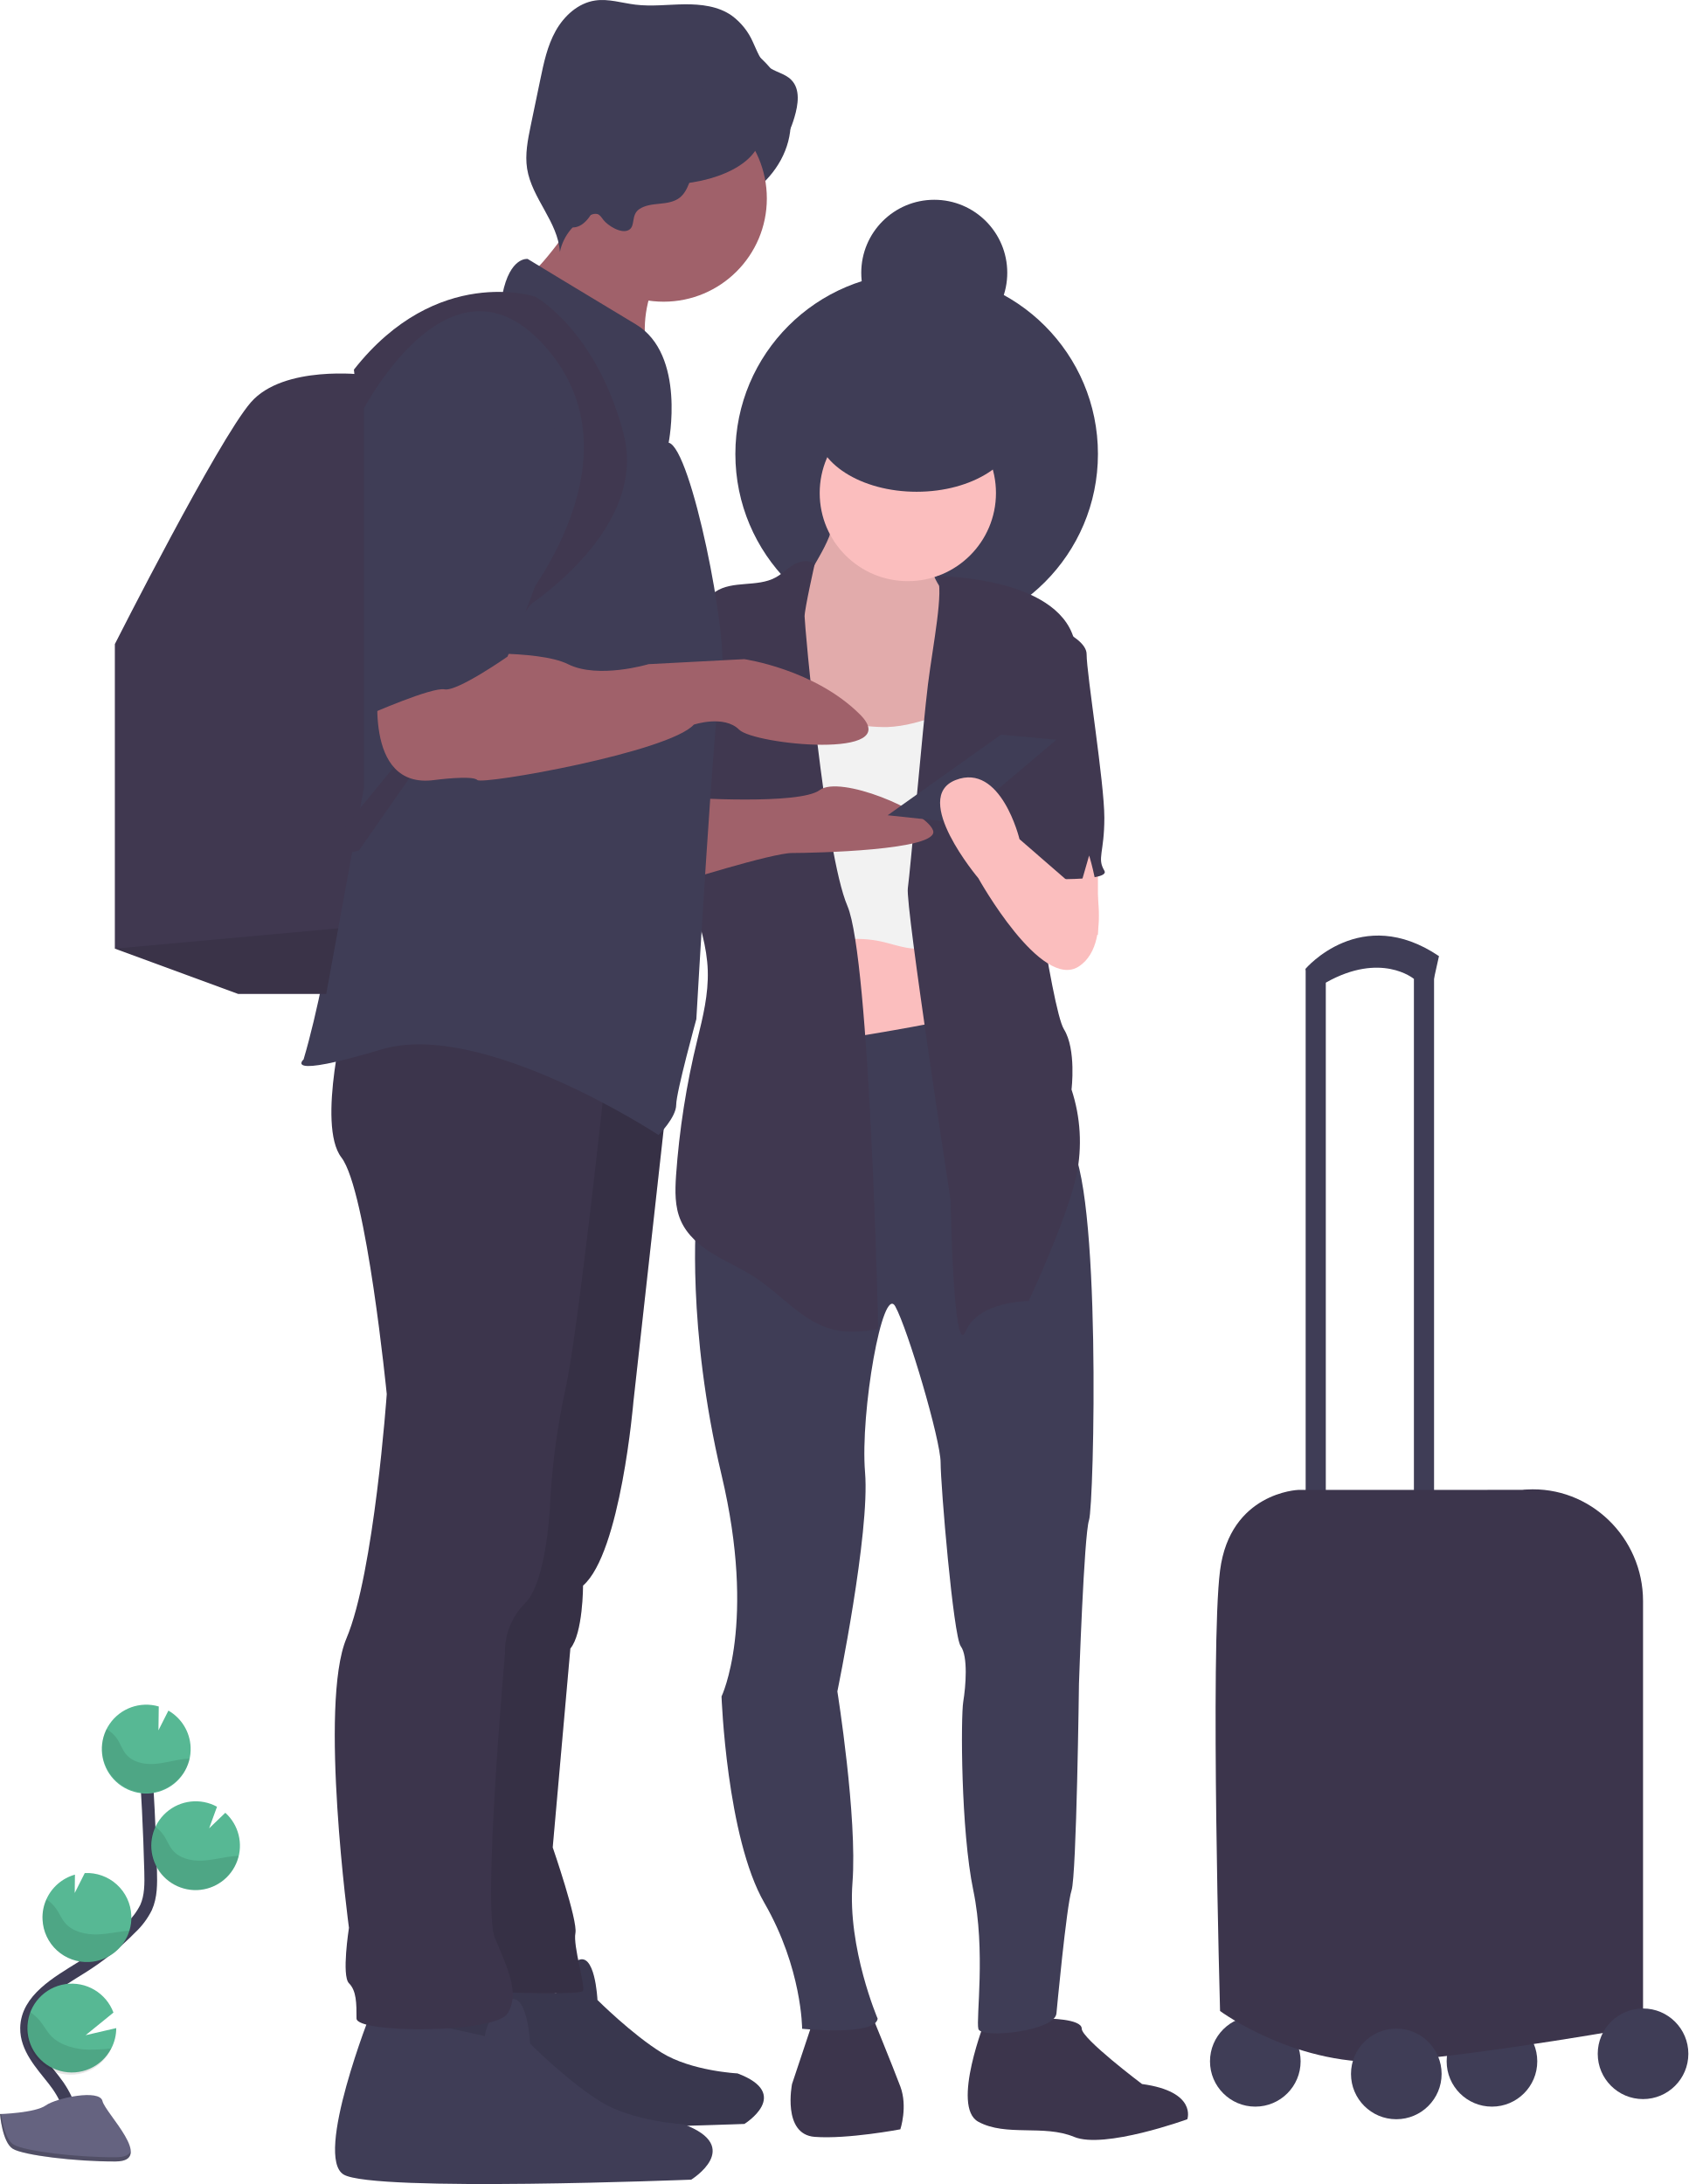
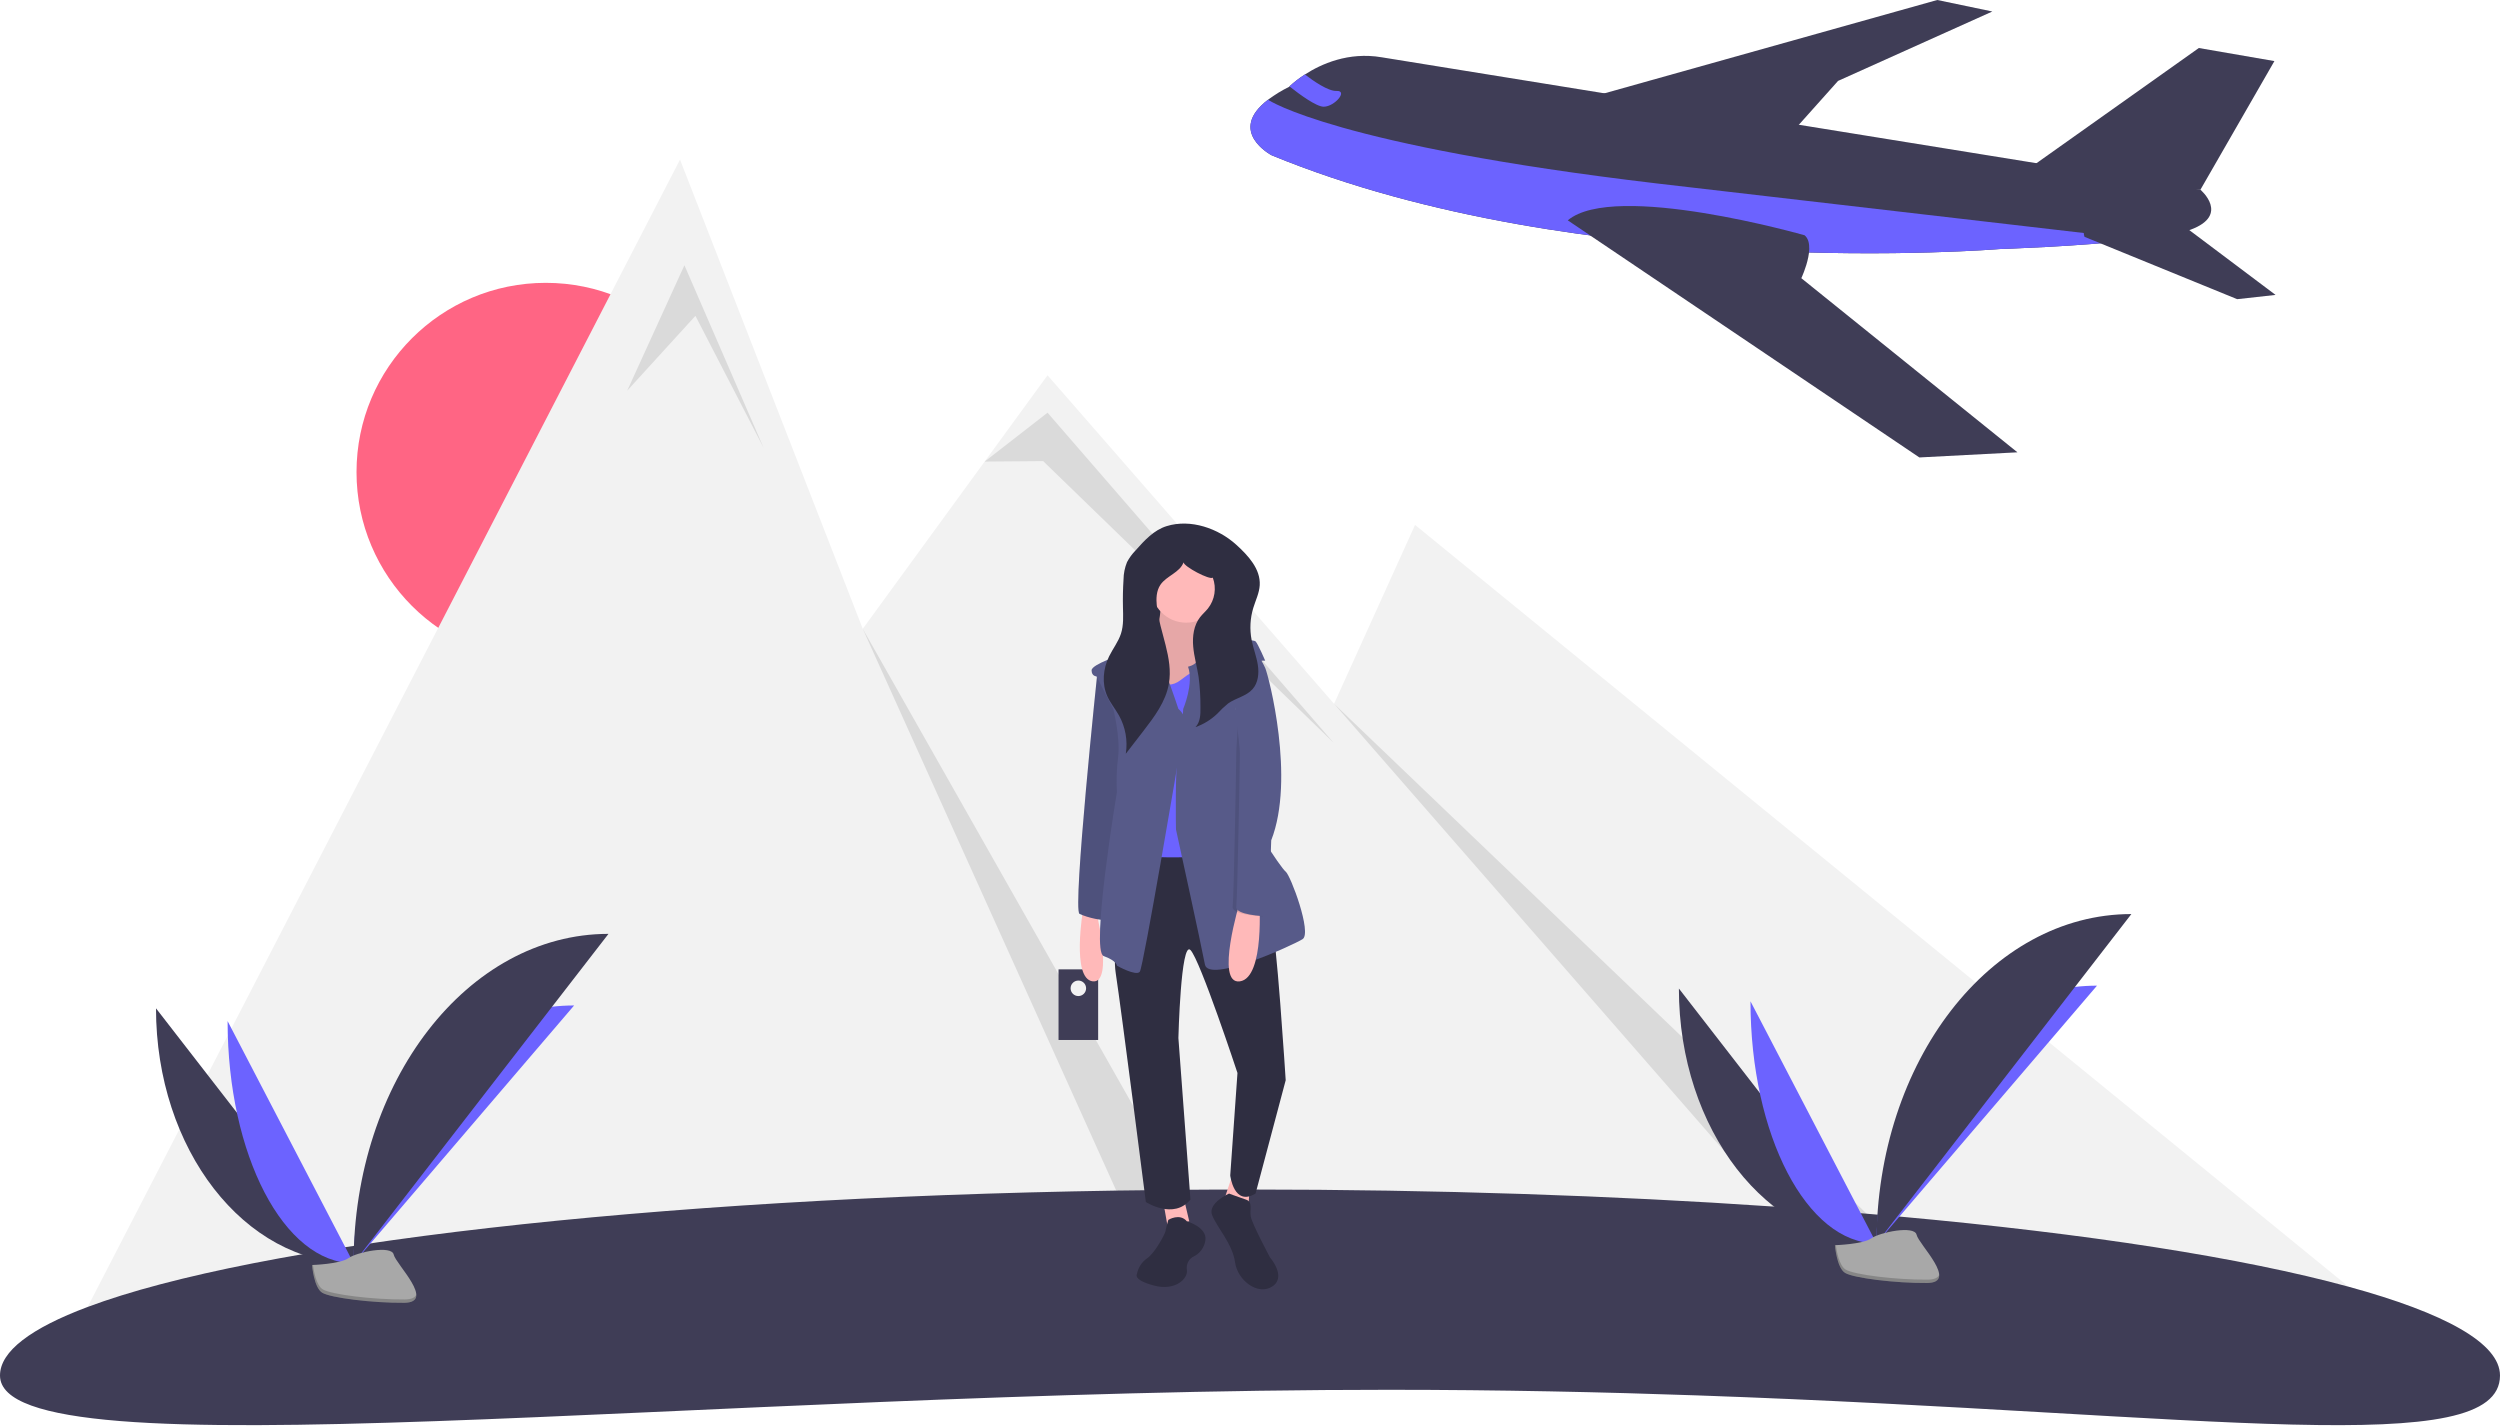
- <svg xmlns="http://www.w3.org/2000/svg" id="f7ee2044-fccd-4254-8d0a-396acfe54447" data-name="Layer 1" width="532.15" height="688.51" viewBox="0 0 532.15 688.51">
-   <ellipse cx="209.56" cy="38.37" rx="39.68" ry="30.95" fill="#3f3d56" />
-   <circle cx="288.92" cy="143.12" r="57.14" fill="#3f3d56" />
-   <circle cx="470.25" cy="649.84" r="14.28" fill="#3f3d56" />
-   <circle cx="395.66" cy="649.84" r="14.28" fill="#3f3d56" />
-   <rect x="411.53" y="305.42" width="6.35" height="175.39" fill="#3f3d56" />
-   <rect x="445.65" y="305.42" width="6.35" height="175.39" fill="#3f3d56" />
-   <path d="M747,415.92l-1.59-4.76s17.46-20.63,42.06-4l-1.59,7.15h-6.35s-10.31-8.65-27.77,1.23Z" transform="translate(-333.92 -105.74)" fill="#3f3d56" />
-   <rect x="249.24" y="280.42" width="57.14" height="73.01" fill="#fbbebe" />
-   <rect x="328.6" y="259.78" width="17.46" height="34.92" fill="#fbbebe" />
-   <path d="M590.7,741.3l-7.14,21.43s-3.18,15.87,7.14,16.66,27-2.38,27-2.38,2.38-7.14,0-13.49-9.52-23.81-9.52-23.81Z" transform="translate(-333.92 -105.74)" fill="#3c354c" />
-   <path d="M644.66,742.09s-11.11,27.78-2.38,32.54,20.64.79,30.16,4.76,35.71-5.55,35.71-5.55,3.18-8.73-14.28-11.11c0,0-19-14.29-19-17.46s-11.11-3.18-11.11-3.18Z" transform="translate(-333.92 -105.74)" fill="#3c354c" />
-   <path d="M642.28,425.45s-65.07,13.49-73,9.52-15.87,54-15.87,54-3.18,34.92,7.93,81.74,0,69.84,0,69.84,1.59,44.44,13.5,65.08,11.9,39.68,11.9,39.68,23,2.38,23.81-3.18c0,0-9.53-22.22-7.94-42.85s-4.76-60.32-4.76-60.32,10.32-50,8.73-69,5.56-59.52,9.52-52.38,14.29,42.06,14.29,49.21,4,54.75,6.35,57.93,1.58,12.7.79,17.46-.79,40.47,3.17,59.52.8,40.47,1.59,43.65,23.81.79,24.6-4.77c0,0,3.18-34.12,4.77-38.88S674,636.54,674,636.54s1.58-46.82,3.17-51.58,4-107.14-6.35-119-6.35-42.06-6.35-42.06Z" transform="translate(-333.92 -105.74)" fill="#3f3d56" />
-   <path d="M588.79,287.2c-2.94,5.54-5.9,11.13-7.74,17.14s-2.48,12.52-.75,18.56a46,46,0,0,0,5.12,10.7,36.7,36.7,0,0,0,6.47,8.64c6,5.48,14.72,6.58,22.82,7.44a11.56,11.56,0,0,0,4.19-.07,7.92,7.92,0,0,0,3-1.64c3.55-3,5.16-7.58,6.46-12a198,198,0,0,0,6.62-32.14,14.89,14.89,0,0,0,0-5.2c-.7-3-3.1-5.33-4.84-7.91a20.17,20.17,0,0,1-3.44-10.4c-.07-1.81,0-3.81-1.14-5.19a7,7,0,0,0-2.69-1.66c-4.73-2-9.45-4-14.19-5.92-2.86-1.18-8-4.32-11-2-2.57,2-1.33,6.64-2.43,9.42C593.56,279.19,590.91,283.2,588.79,287.2Z" transform="translate(-333.92 -105.74)" fill="#fbbebe" />
-   <path d="M588.79,287.2c-2.94,5.54-5.9,11.13-7.74,17.14s-2.48,12.52-.75,18.56a46,46,0,0,0,5.12,10.7,36.7,36.7,0,0,0,6.47,8.64c6,5.48,14.72,6.58,22.82,7.44a11.56,11.56,0,0,0,4.19-.07,7.92,7.92,0,0,0,3-1.64c3.55-3,5.16-7.58,6.46-12a198,198,0,0,0,6.62-32.14,14.89,14.89,0,0,0,0-5.2c-.7-3-3.1-5.33-4.84-7.91a20.17,20.17,0,0,1-3.44-10.4c-.07-1.81,0-3.81-1.14-5.19a7,7,0,0,0-2.69-1.66c-4.73-2-9.45-4-14.19-5.92-2.86-1.18-8-4.32-11-2-2.57,2-1.33,6.64-2.43,9.42C593.56,279.19,590.91,283.2,588.79,287.2Z" transform="translate(-333.92 -105.74)" opacity="0.1" />
-   <circle cx="286.14" cy="155.43" r="27.78" fill="#fbbebe" />
-   <path d="M629.81,331.23c-5.26,1.89-10.69,3.52-16.28,3.72a53.89,53.89,0,0,1-12.45-1.33,158.09,158.09,0,0,1-24.78-7.07c-1.72,3.39-2.18,7.26-2.33,11.06-.43,11.49,1.86,22.89,2.74,34.36,1.11,14.58,0,29.48,3.75,43.6a12,12,0,0,1,2.68-6.54,14.84,14.84,0,0,1,4.49-3.3,35.8,35.8,0,0,1,24.58-3.06c4.81,1.14,9.92,3.27,14.48,1.36,2.72-1.15,4.69-3.57,6.2-6.11a50.22,50.22,0,0,0,5.42-14.69c3-13.24,3.4-26.93,3.76-40.51.1-3.63,1.66-14.42-1.35-17.08-2.11-1.85-2.73.79-4.25,2.17A19.43,19.43,0,0,1,629.81,331.23Z" transform="translate(-333.92 -105.74)" fill="#f2f2f2" />
-   <path d="M590.71,283.54c-1.85-1.45-4.59-1-6.63.23s-3.69,2.93-5.76,4.05c-5.74,3.11-13.45.83-18.9,4.45-5.12,3.41-6,10.43-6.4,16.57-1,15.6-1.86,31.31-5.61,46.49-1,4-2.2,8.1-1.82,12.22a32.43,32.43,0,0,0,1.66,6.9l4.92,15.37c2.28,7.14,4.59,14.39,4.83,21.88s-1.52,14.61-3.27,21.76A255.21,255.21,0,0,0,547,476.37c-.31,4.79-.44,9.79,1.5,14.18,2,4.59,6.06,8,10.34,10.59s8.93,4.59,13.12,7.34c8.41,5.53,15.16,14.24,25,16.51,4.51,1,9.23.6,13.77-.28,0,0-2.57-116.72-9.72-133.39s-13.49-88.88-13.49-91.26S590.71,283.54,590.71,283.54Z" transform="translate(-333.92 -105.74)" fill="#403850" />
-   <path d="M629.33,287.36s37.55,0,43.11,19.84-15.87,52.38-15.87,52.38,8.73,64.28,12.69,70.63,2.39,19,2.39,19a52.51,52.51,0,0,1,1.58,27c-3.17,14.28-15.08,39.68-15.08,39.68s-15.87,0-19.84,9.52-4.76-41.27-4.76-41.27-14.28-92.85-13.49-98.4,4.76-51.59,6.35-64.29S631.46,292.12,629.33,287.36Z" transform="translate(-333.92 -105.74)" fill="#403850" />
-   <path d="M658.15,300.06s18.26,5.55,18.26,11.9S682,352.43,682,363.54s-2.38,12.7,0,16.67-25.39,2.38-25.39,2.38l-5.05-45.23Z" transform="translate(-333.92 -105.74)" fill="#403850" />
-   <path d="M550.22,357.2s35.72,2.38,42.07-2.39,33.33,6.35,35.71,12.7-38.1,7.14-44.44,7.14-36.51,9.53-36.51,9.53Z" transform="translate(-333.92 -105.74)" fill="#a0616a" />
-   <path d="M476.69,726.87s-16.65,42-8,47,99.86,1.44,99.86,1.44,15.19-9.4-2.17-15.92c0,0-14.48-.72-23.88-6.51s-20.27-16.64-20.27-16.64-.72-15.92-6.51-12.3a14.86,14.86,0,0,0-6.51,10.13Z" transform="translate(-333.92 -105.74)" fill="#3f3d56" />
-   <path d="M476.69,726.87s-16.65,42-8,47,99.86,1.44,99.86,1.44,15.19-9.4-2.17-15.92c0,0-14.48-.72-23.88-6.51s-20.27-16.64-20.27-16.64-.72-15.92-6.51-12.3a14.86,14.86,0,0,0-6.51,10.13Z" transform="translate(-333.92 -105.74)" opacity="0.1" />
-   <path d="M451,739.71s-18.25,46-8.73,51.58,109.52,1.59,109.52,1.59,16.67-10.31-2.38-17.46c0,0-15.87-.79-26.19-7.14S501,750,501,750s-.79-17.46-7.14-13.49a16.28,16.28,0,0,0-7.14,11.11Z" transform="translate(-333.92 -105.74)" fill="#3f3d56" />
-   <path d="M544.67,447.67l-11.11,100s-4,47.62-15.87,57.93c0,0,0,15.08-4,19.84l-5.56,62.7s7.94,23,7.15,27,3.17,16.66,2.38,18.25-38.1,0-38.1,0l7.94-127.77,24.6-177.76Z" transform="translate(-333.92 -105.74)" fill="#3c354c" />
-   <path d="M544.67,447.67l-11.11,100s-4,47.62-15.87,57.93c0,0,0,15.08-4,19.84l-5.56,62.7s7.94,23,7.15,27,3.17,16.66,2.38,18.25-38.1,0-38.1,0l7.94-127.77,24.6-177.76Z" transform="translate(-333.92 -105.74)" opacity="0.1" />
-   <path d="M524.83,444.49s-8.73,81.74-12.7,99.2a225.33,225.33,0,0,0-4.76,34.92s-.79,25.4-7.94,32.54A21.43,21.43,0,0,0,493.09,627s-7.15,80.15-3.18,89.68,7.94,17.46,4,23.8-47.62,6.35-47.62,1.59,0-8.73-2.38-11.11,0-17.46,0-17.46-9.52-70.63-.79-91.26,12.7-77,12.7-77-6.35-64.28-14.29-74.6,1.59-46.82,1.59-46.82Z" transform="translate(-333.92 -105.74)" fill="#3c354c" />
-   <path d="M502.49,190.65c.92,2.1,3.13,3.27,5.14,4.38,11.65,6.42,21.4,15.73,31,24.93a36.43,36.43,0,0,1,1.45-24.63c1.14-2.65,2.65-5.51,1.83-8.28-.61-2-2.34-3.52-4-4.82a124.59,124.59,0,0,0-12.27-8.37c-3-1.78-9.08-6.51-12.49-6-.18,4.61-.27,8.73-2.29,13C510.36,181.92,502.84,191.45,502.49,190.65Z" transform="translate(-333.92 -105.74)" fill="#a0616a" />
-   <circle cx="209.16" cy="62.57" r="32.54" fill="#a0616a" />
-   <path d="M544.67,245.3s5.55-27.78-10.32-37.3-34.12-20.63-34.12-20.63-5.56-.8-7.94,11.11c0,0-45.23,8.73-50,51.58s3.18,105.55,3.18,105.55-7.14,54.76-15.87,84.12c0,0-7.15,6.35,24.6-3.17s87.29,27,87.29,27,5.56-5.56,5.56-9.53,6.35-27,6.35-27,5.55-97.61,7.93-108.72S551.81,246.89,544.67,245.3Z" transform="translate(-333.92 -105.74)" fill="#3f3d56" />
-   <path d="M495.47,300.06s43.64-25.4,34.91-57.94-27.77-42.85-27.77-42.85-30.95-10.32-57.14,23l1.59,15.08s28.57-57.93,59.52-21.43S495.47,300.06,495.47,300.06Z" transform="translate(-333.92 -105.74)" fill="#403850" />
-   <path d="M448.64,223.87V354l-8.11,44.39-3.79,20.69H409l-38.88-14.29v-96s32.53-64.29,42.85-76.19S448.64,223.87,448.64,223.87Z" transform="translate(-333.92 -105.74)" fill="#403850" />
-   <polygon points="106.6 292.66 102.82 313.35 75.04 313.35 36.16 299.07 106.6 292.66" opacity="0.1" />
-   <polygon points="105.2 264.94 173.45 181.61 113.13 268.12 106.78 269.7 105.2 264.94" fill="#403850" />
-   <path d="M535.41,171.67c1.85-1.25,4.17-1.48,6.39-1.7s4.54-.52,6.31-1.88c3.07-2.36,3.3-6.92,5.55-10.07,3.25-4.57,9.74-5.12,15.35-4.9,3.43.14,7.12.35,10-1.5s4.3-5.5,5.3-8.87c1.19-4,1.95-8.88-1-11.84-2-2.06-5.24-2.47-7.5-4.28s-3.31-4.92-4.58-7.63a20.66,20.66,0,0,0-6.65-8.33c-4.26-3-9.7-3.62-14.89-3.57s-10.4.74-15.55.1c-4.22-.52-8.43-1.92-12.63-1.3-5.36.79-9.79,4.84-12.44,9.57s-3.77,10.13-4.87,15.43l-3,14.43c-.92,4.48-1.85,9.07-1.14,13.58,1.48,9.36,9.76,16.8,10.33,26.25a16.11,16.11,0,0,1,9.84-11.69,3.11,3.11,0,0,1,2-.25c.82.27,1.3,1.09,1.82,1.78,1.36,1.81,5.63,4.55,8,3.27C534.31,177.12,532.69,173.52,535.41,171.67Z" transform="translate(-333.92 -105.74)" fill="#3f3d56" />
-   <path d="M743.07,575.44s-21.43.79-24.6,25.39,0,138.88,0,138.88,24.6,18.25,54.76,15.87,78.56-11.11,78.56-11.11v-134c0-20-16.68-36.31-36.66-35.16-.47,0-1,.06-1.43.11Z" transform="translate(-333.92 -105.74)" fill="#3c354c" />
-   <circle cx="440.1" cy="653.81" r="14.28" fill="#3f3d56" />
-   <circle cx="517.87" cy="647.46" r="14.28" fill="#3f3d56" />
-   <path d="M453.41,319.9s-5.56,34.91,17.45,31.74c0,0,11.91-1.59,13.5,0s60.31-8.73,68.25-17.46c0,0,9.52-3.17,14.28,1.59S619.27,345.29,605,331s-36.5-17.46-36.5-17.46l-30.16,1.58s-15.87,4.77-25.39,0S476.42,312,476.42,312Z" transform="translate(-333.92 -105.74)" fill="#a0616a" />
-   <path d="M485.94,209.59s-35.71,4-35.71,55.55V331s19.84-8.73,23.81-7.94,19.84-10.32,19.84-10.32S512.13,269.9,510.54,258,509.75,211.17,485.94,209.59Z" transform="translate(-333.92 -105.74)" fill="#3f3d56" />
-   <polygon points="315.5 231.61 279.79 257.01 302.01 259.39 332.96 233.2 315.5 231.61" fill="#3f3d56" />
-   <path d="M677.2,375.45s8.73,27-3.17,34.92-31.75-27.78-31.75-27.78-21.43-25.39-7.14-30.95,20.12,18.65,20.12,18.65L674,386.56Z" transform="translate(-333.92 -105.74)" fill="#fbbebe" />
-   <ellipse cx="288.92" cy="134.79" rx="31.74" ry="20.24" fill="#3f3d56" />
-   <circle cx="294.47" cy="85.99" r="23.01" fill="#3f3d56" />
-   <ellipse cx="209.16" cy="42.34" rx="30.55" ry="15.87" fill="#3f3d56" />
-   <ellipse cx="180.59" cy="45.11" rx="10.71" ry="26.59" fill="#3f3d56" />
-   <path d="M355.09,778.54c3-5.51-.4-12.26-4.28-17.18s-8.62-10-8.52-16.29c.15-9,9.7-14.31,17.33-19.08a84.45,84.45,0,0,0,15.56-12.51,22.56,22.56,0,0,0,4.78-6.4c1.58-3.52,1.54-7.52,1.44-11.38q-.5-19.26-1.91-38.48" transform="translate(-333.92 -105.74)" fill="none" stroke="#3f3d56" stroke-miterlimit="10" stroke-width="4" />
-   <path d="M394,656.51a14,14,0,0,0-7-11.5l-3.14,6.22.1-7.52A14,14,0,1,0,394,656.51Z" transform="translate(-333.92 -105.74)" fill="#57b894" />
-   <path d="M369,751.51a14,14,0,1,1,.68-11.3l-8.77,7.13,9.65-2.24A13.89,13.89,0,0,1,369,751.51Z" transform="translate(-333.92 -105.74)" fill="#57b894" />
-   <path d="M362,724.26a14,14,0,0,1-14.67-13.37,13.82,13.82,0,0,1,1.21-6.39,14.06,14.06,0,0,1,9-7.78l-.07,5.79,3.17-6.29h0a14,14,0,0,1,14.67,13.37,13.84,13.84,0,0,1-.6,4.79A14,14,0,0,1,362,724.26Z" transform="translate(-333.92 -105.74)" fill="#57b894" />
-   <path d="M396.11,701.59a14,14,0,1,1,6.21-26.27l-2.48,6.8,5.1-4.9a14,14,0,0,1-8.83,24.37Z" transform="translate(-333.92 -105.74)" fill="#57b894" />
-   <path d="M392.11,660.25c-3.23.36-6.39,1.37-9.64,1.57s-6.82-.58-8.87-3.11c-1.11-1.36-1.67-3.08-2.6-4.56a10.05,10.05,0,0,0-3.53-3.33,14,14,0,1,0,26.23,9.32C393.17,660.16,392.64,660.2,392.11,660.25Z" transform="translate(-333.92 -105.74)" opacity="0.1" />
-   <path d="M396.11,701.59a14.06,14.06,0,0,1-13.35-20,10.3,10.3,0,0,1,2.83,2.83c1,1.51,1.6,3.25,2.78,4.64,2.18,2.57,5.92,3.41,9.3,3.25s6.66-1.11,10-1.42c.47,0,.95-.08,1.42-.09A14,14,0,0,1,396.11,701.59Z" transform="translate(-333.92 -105.74)" opacity="0.1" />
-   <path d="M362,724.26a14,14,0,0,1-14.67-13.37,13.82,13.82,0,0,1,1.21-6.39,11.32,11.32,0,0,1,3,2.85c1.09,1.54,1.77,3.31,3,4.73,2.37,2.64,6.35,3.57,9.94,3.48s6.82-.93,10.27-1.19A14,14,0,0,1,362,724.26Z" transform="translate(-333.92 -105.74)" opacity="0.1" />
-   <path d="M369,751.51a14,14,0,0,1-25.58-11.45,14.25,14.25,0,0,1,3.08,2.74c1.33,1.63,2.21,3.47,3.75,5,2.87,2.82,7.5,4,11.63,4.09A62.17,62.17,0,0,0,369,751.51Z" transform="translate(-333.92 -105.74)" opacity="0.1" />
-   <path d="M333.92,772.2s11.08-.34,14.42-2.72,17-5.22,17.87-1.4,16.64,19,4.14,19.06-29.06-1.95-32.39-4S333.92,772.2,333.92,772.2Z" transform="translate(-333.92 -105.74)" fill="#656380" />
-   <path d="M370.57,785.81c-12.51.1-29.06-1.95-32.39-4-2.54-1.54-3.55-7.09-3.89-9.65l-.37,0s.7,8.93,4,11,19.88,4.08,32.39,4c3.61,0,4.85-1.31,4.79-3.22C374.63,785.07,373.26,785.79,370.57,785.81Z" transform="translate(-333.92 -105.74)" opacity="0.2" />
+ <svg xmlns="http://www.w3.org/2000/svg" id="b15325d2-ef49-41bb-b39b-b88ff27f55f0" data-name="Layer 1" width="1136" height="647.595" viewBox="0 0 1136 647.595">
+   <circle cx="248" cy="214.523" r="86" fill="#ff6584" />
+   <path d="M1132.4,737.995a174.165,174.165,0,0,1-15.93,12.73,201.787,201.787,0,0,1-42.43,22.81c-62.35-1.5-154.01-9.15-269.71-13.23q-12.945-4.425-26.48-9.58-17.91-6.825-36.85-15c-52.44-22.66-106.28-37.39-159.61-46.19q-17.19-2.835-34.29-4.86C306.28,655.875,84.2,740.495,58.48,750.725H56l15.82-30.64L341,198.725l62.95,161.62,20.09,51.59,55.37-75.98,28.59-39.23,130.2,149.27,36.8-81.27,254.78,207.92,14.21,11.59,14.38,11.74,4.58,3.74,136.21,111.16Z" transform="translate(-32 -126.2024)" fill="#f2f2f2" />
+   <polygon points="285 177.523 311 120.523 347 203.523 316 143.523 285 177.523" opacity="0.1" />
+   <path d="M581.39,689.535q-17.19-2.835-34.29-4.86L424.04,411.935Z" transform="translate(-32 -126.2024)" opacity="0.1" />
+   <polygon points="447.411 209.752 476 187.523 606 337.523 474 209.523 447.411 209.752" opacity="0.1" />
+   <polygon points="606.197 319.789 866 568.523 830.464 576.904 606.197 319.789" opacity="0.1" />
+   <path d="M1168,751.225c0,19.37-32.96,23.78-93.96,22.31-62.35-1.5-154.01-9.15-269.71-13.23-43.76-1.54-90.97-2.58-141.33-2.58-313.7,0-631,40.17-631-6.5,0-11,14.12-21.5,39.82-31.14,76.2-28.58,254.18-49.51,467.4-52.88q14.55-.24,29.31-.35,15.63-.135,31.47-.13c84.77,0,165.21,2.76,237.46,7.71.23.02.45.04.68.05q8.7.6,17.23,1.24,9.315.705,18.43,1.45c1.25.1,2.5.2,3.74.31.9.07,1.8.15,2.69.23,1.64.13,3.28.27,4.9.42a.914.914,0,0,1,.17.01q4.47.39,8.88.78c.31.03.62.06.93.08,85.45,7.75,156.07,18.76,204.05,31.87C1143.06,722.865,1168,736.605,1168,751.225Z" transform="translate(-32 -126.2024)" fill="#3f3d56" />
+   <path d="M102.887,584.384c0,64.016,40.16,115.817,89.791,115.817" transform="translate(-32 -126.2024)" fill="#3f3d56" />
+   <path d="M192.678,700.202c0-64.735,44.817-117.118,100.201-117.118" transform="translate(-32 -126.2024)" fill="#6c63ff" />
+   <path d="M135.42,590.188c0,60.809,25.61,110.014,57.258,110.014" transform="translate(-32 -126.2024)" fill="#6c63ff" />
+   <path d="M192.678,700.202c0-82.717,51.801-149.651,115.817-149.651" transform="translate(-32 -126.2024)" fill="#3f3d56" />
+   <path d="M173.788,701.018s12.734-.392,16.571-3.125,19.588-5.996,20.54-1.613,19.137,21.798,4.76,21.914-33.404-2.239-37.235-4.573S173.788,701.018,173.788,701.018Z" transform="translate(-32 -126.2024)" fill="#a8a8a8" />
+   <path d="M215.916,716.668c-14.376.116-33.404-2.239-37.235-4.572-2.917-1.777-4.079-8.153-4.468-11.094-.269.012-.425.017-.425.017s.807,10.27,4.637,12.603,22.858,4.689,37.235,4.573c4.15-.033,5.583-1.51,5.505-3.697C220.587,715.818,219.005,716.643,215.916,716.668Z" transform="translate(-32 -126.2024)" opacity="0.2" />
+   <path d="M794.887,575.384c0,64.016,40.16,115.817,89.791,115.817Z" transform="translate(-32 -126.2024)" fill="#3f3d56" />
+   <path d="M884.678,691.202c0-64.735,44.817-117.118,100.201-117.118Z" transform="translate(-32 -126.2024)" fill="#6c63ff" />
+   <path d="M827.42,581.188c0,60.809,25.61,110.014,57.258,110.014Z" transform="translate(-32 -126.2024)" fill="#6c63ff" />
+   <path d="M884.678,691.202c0-82.717,51.801-149.651,115.817-149.651Z" transform="translate(-32 -126.2024)" fill="#3f3d56" />
+   <path d="M865.788,692.018s12.734-.392,16.571-3.125,19.588-5.996,20.54-1.613,19.137,21.798,4.76,21.914-33.404-2.239-37.235-4.573S865.788,692.018,865.788,692.018Z" transform="translate(-32 -126.2024)" fill="#a8a8a8" />
+   <path d="M907.916,707.668c-14.376.116-33.404-2.239-37.235-4.572-2.917-1.777-4.079-8.153-4.468-11.094-.269.012-.425.017-.425.017s.807,10.27,4.637,12.603,22.858,4.689,37.235,4.573c4.15-.033,5.583-1.51,5.505-3.697C912.587,706.818,911.005,707.643,907.916,707.668Z" transform="translate(-32 -126.2024)" opacity="0.2" />
+   <rect x="481" y="440.479" width="18" height="32.087" fill="#3f3d56" />
+   <circle cx="490" cy="449.088" r="3.522" fill="#f2f2f2" />
+   <path d="M524.182,539.261s-5.478,31.775,4.383,32.871,1.096-33.966,1.096-33.966Z" transform="translate(-32 -126.2024)" fill="#ffb9b9" />
+   <path d="M530.756,430.788s-11.505,109.021-8.218,110.665,12.053,3.835,13.696,2.191,8.218-69.028,8.218-69.028l-4.931-35.062Z" transform="translate(-32 -126.2024)" fill="#575a89" />
+   <path d="M530.756,430.788s-11.505,109.021-8.218,110.665,12.053,3.835,13.696,2.191,8.218-69.028,8.218-69.028l-4.931-35.062Z" transform="translate(-32 -126.2024)" opacity="0.1" />
+   <rect x="519.848" y="255.554" width="34.514" height="37.253" fill="#2f2e41" />
+   <path d="M559.792,398.465s-1.096,24.105-8.766,25.749,7.122,29.584,7.122,29.584l23.009-2.191,5.478-32.871s-12.6-2.191-8.218-19.175Z" transform="translate(-32 -126.2024)" fill="#ffb9b9" />
+   <path d="M559.792,398.465s-1.096,24.105-8.766,25.749,7.122,29.584,7.122,29.584l23.009-2.191,5.478-32.871s-12.6-2.191-8.218-19.175Z" transform="translate(-32 -126.2024)" opacity="0.1" />
+   <polygon points="528.888 547.829 530.531 557.142 540.393 554.951 538.201 545.637 528.888 547.829" fill="#ffb9b9" />
+   <polygon points="560.115 533.585 556.828 543.446 567.237 548.924 567.785 540.707 560.115 533.585" fill="#ffb9b9" />
+   <path d="M549.383,511.869s-13.148,38.349-10.409,56.428,13.696,104.09,13.696,104.09,12.6,8.218,20.27-1.096L567.462,597.881s1.096-44.375,5.478-39.993,21.366,55.88,21.366,55.88l-3.287,46.567s1.644,14.244,11.505,8.218l13.696-51.497s-4.383-69.028-6.574-71.768-16.435-34.514-16.435-34.514Z" transform="translate(-32 -126.2024)" fill="#2f2e41" />
+   <circle cx="539.023" cy="267.058" r="15.887" fill="#ffb9b9" />
+   <path d="M554.862,432.432s6.026,8.765,13.696,2.739,12.053-6.574,12.053-6.574l9.313,5.478-2.191,21.366,3.287,59.167s-39.993,3.287-42.184-1.096,2.739-23.009,2.739-23.009l-7.122-39.993V432.432Z" transform="translate(-32 -126.2024)" fill="#6c63ff" />
+   <path d="M567.462,448.319s-9.861-30.131-13.148-30.679-12.6,6.026-12.6,6.026-13.696,4.383-13.696,7.122,2.191,2.739,2.191,2.739l7.67,14.792s3.287,13.148,2.191,21.914a88.139,88.139,0,0,0-.548,15.887s-12.053,72.315-6.026,74.507,6.026,4.383,6.026,4.383,8.766,4.931,10.409,2.739,17.531-96.421,17.531-96.421S575.68,455.441,567.462,448.319Z" transform="translate(-32 -126.2024)" fill="#575a89" />
+   <path d="M569.653,448.319s4.931-11.505,2.191-19.175c0,0,2.739-.548,3.835-2.191s0-9.861,2.739-10.409,23.009,0,24.105,1.096,4.383,8.766,4.383,8.766h-1.644l-12.053,19.722s6.026,37.253,4.931,43.28,15.887,31.227,18.079,32.871,12.053,27.94,7.67,30.679-42.732,20.27-44.375,11.505-13.148-61.359-13.148-61.359-.548-29.036,1.096-36.158S569.653,448.319,569.653,448.319Z" transform="translate(-32 -126.2024)" fill="#575a89" />
+   <path d="M595.402,535.974s-11.505,37.801,0,36.158,8.765-37.253,8.765-37.253Z" transform="translate(-32 -126.2024)" fill="#ffb9b9" />
+   <path d="M571.321,681.172s9.083,2.595,8.434,8.434a9.716,9.716,0,0,1-5.839,7.785,5.864,5.864,0,0,0-2.595,5.839c.649,3.893-5.19,9.732-14.922,7.137s-7.785-5.19-7.785-5.19a11.268,11.268,0,0,1,4.541-7.137c3.893-2.595,8.434-11.678,8.434-12.327s1.298-5.19,1.298-5.19S568.077,677.28,571.321,681.172Z" transform="translate(-32 -126.2024)" fill="#2f2e41" />
+   <path d="M590.471,668.553s-9.861,4.383-7.67,9.861,9.313,13.148,10.409,21.366,10.409,15.34,16.983,10.957-1.096-13.148-1.096-13.148-8.218-15.34-8.765-18.627,1.096-6.574-2.191-7.67S590.471,668.553,590.471,668.553Z" transform="translate(-32 -126.2024)" fill="#2f2e41" />
+   <path d="M604.989,432.158s-1.37-6.3.274-2.465,13.696,50.402,2.739,78.342c0,0-1.096,34.514-2.191,34.514s-14.244-.548-13.696-4.383,1.644-65.741,1.644-69.576,1.917-28.762,1.917-28.762Z" transform="translate(-32 -126.2024)" opacity="0.1" />
+   <path d="M602.524,422.571a33.121,33.121,0,0,1,4.383,7.122c1.644,3.835,13.696,50.402,2.739,78.342,0,0-1.096,34.514-2.191,34.514s-14.244-.548-13.696-4.383,1.644-65.741,1.644-69.576-3.287-29.584-3.287-29.584Z" transform="translate(-32 -126.2024)" fill="#575a89" />
+   <path d="M562.067,365.29c-5.748,1.797-10.04,6.493-14.04,10.996a23.298,23.298,0,0,0-3.918,5.365,21.605,21.605,0,0,0-1.582,7.886q-.4,6.287-.256,12.594c.092,4.027.339,8.156-.899,11.989-1.197,3.706-3.688,6.839-5.4,10.338-2.73,5.581-3.36,12.353-.84,18.032,1.387,3.126,3.632,5.786,5.309,8.766a27.151,27.151,0,0,1,3.12,17.462l7.889-10.22c5.053-6.546,10.265-13.443,11.687-21.588,2.062-11.815-4.241-23.388-5.484-35.317-.347-3.326-.23-6.919,1.653-9.683,2.779-4.08,8.824-5.522,10.495-10.167.242,1.945,11.895,8.141,13.298,6.936a14.51,14.51,0,0,1-2.201,14.015c-1.128,1.4-2.514,2.579-3.614,4.001-2.849,3.684-3.497,8.651-3.095,13.291s1.738,9.146,2.444,13.749a102.113,102.113,0,0,1,.853,13.824c.052,3.2-.035,6.77-2.279,9.052a27.395,27.395,0,0,0,9.861-6.044,49.113,49.113,0,0,1,4.918-4.662c3.529-2.546,8.31-3.301,11.189-6.564,2.57-2.913,2.98-7.187,2.376-11.025s-2.076-7.49-2.816-11.304a30.364,30.364,0,0,1,.762-14.584c1.048-3.433,2.72-6.743,2.925-10.326.417-7.31-5.219-13.424-10.638-18.347C585.664,366.379,573.092,361.843,562.067,365.29Z" transform="translate(-32 -126.2024)" fill="#2f2e41" />
+   <path d="M1027.395,230.569c-4.857,1.793-13.383,3.26-23.253,4.444-26.839,3.221-63.62,4.364-63.62,4.364s-189.025,15.679-330.706-42.631c0,0-20.608-10.806-1.465-25.344a61.778,61.778,0,0,1,9.348-5.708s.079-.081.236-.23a49.534,49.534,0,0,1,7.023-5.414c7.339-4.744,19.733-10.373,34.816-7.823l372.091,60.186S1045.456,223.897,1027.395,230.569Z" transform="translate(-32 -126.2024)" fill="#f2f2f2" />
+   <path d="M953.25,203.295l77.9-55.271,34.334,5.938-33.62,58.452S954.145,213.032,953.25,203.295Z" transform="translate(-32 -126.2024)" fill="#f2f2f2" />
+   <polygon points="725.129 43.517 880.294 0 905.307 5.226 835.216 36.756 813.306 61.264 725.129 43.517" fill="#f2f2f2" />
+   <path d="M1004.141,235.013c-26.839,3.221-63.62,4.364-63.62,4.364s-189.025,15.679-330.706-42.631c0,0-20.608-10.806-1.465-25.344l.065.266s30.569,20.662,176.636,37.914Z" transform="translate(-32 -126.2024)" fill="#f2f2f2" />
+   <path d="M979.198,233.818l69.376,28.324L1066,260.207l-41.496-31.184S974.315,218.319,979.198,233.818Z" transform="translate(-32 -126.2024)" fill="#f2f2f2" />
+   <path d="M633.544,174.694c-3.312.058-10.895-5.496-15.61-9.229a49.534,49.534,0,0,1,7.023-5.414c3.8,2.917,10.565,7.64,14.325,7.471C644.711,167.279,638.527,174.608,633.544,174.694Z" transform="translate(-32 -126.2024)" fill="#f2f2f2" />
+   <path d="M948.702,331.734l-44.539,2.328L778.943,249.622l-23.247-15.676-11.298-7.618c21.186-17.907,107.616,6.783,107.616,6.783,1.655,1.397,2.18,3.717,2.105,6.279-.142,4.802-2.397,10.454-3.267,12.465-.209.485-.337.758-.337.758Z" transform="translate(-32 -126.2024)" fill="#f2f2f2" />
+   <path d="M1027.395,230.569c-4.857,1.793-13.383,3.26-23.253,4.444-26.839,3.221-63.62,4.364-63.62,4.364s-189.025,15.679-330.706-42.631c0,0-20.608-10.806-1.465-25.344a61.778,61.778,0,0,1,9.348-5.708s.079-.081.236-.23a49.534,49.534,0,0,1,7.023-5.414c7.339-4.744,19.733-10.373,34.816-7.823l372.091,60.186S1045.456,223.897,1027.395,230.569Z" transform="translate(-32 -126.2024)" fill="#3f3d56" />
+   <path d="M953.25,203.295l77.9-55.271,34.334,5.938-33.62,58.452S954.145,213.032,953.25,203.295Z" transform="translate(-32 -126.2024)" fill="#3f3d56" />
+   <polygon points="725.129 43.517 880.294 0 905.307 5.226 835.216 36.756 813.306 61.264 725.129 43.517" fill="#3f3d56" />
+   <path d="M1004.141,235.013c-26.839,3.221-63.62,4.364-63.62,4.364s-189.025,15.679-330.706-42.631c0,0-20.608-10.806-1.465-25.344l.065.266s30.569,20.662,176.636,37.914Z" transform="translate(-32 -126.2024)" fill="#6c63ff" />
+   <path d="M979.198,233.818l69.376,28.324L1066,260.207l-41.496-31.184S974.315,218.319,979.198,233.818Z" transform="translate(-32 -126.2024)" fill="#3f3d56" />
+   <path d="M633.544,174.694c-3.312.058-10.895-5.496-15.61-9.229a49.534,49.534,0,0,1,7.023-5.414c3.8,2.917,10.565,7.64,14.325,7.471C644.711,167.279,638.527,174.608,633.544,174.694Z" transform="translate(-32 -126.2024)" fill="#6c63ff" />
+   <path d="M948.702,331.734l-44.539,2.328L778.943,249.622l-23.247-15.676-11.298-7.618c21.186-17.907,107.616,6.783,107.616,6.783,1.655,1.397,2.18,3.717,2.105,6.279-.142,4.802-2.397,10.454-3.267,12.465-.209.485-.337.758-.337.758Z" transform="translate(-32 -126.2024)" fill="#3f3d56" />
</svg>
